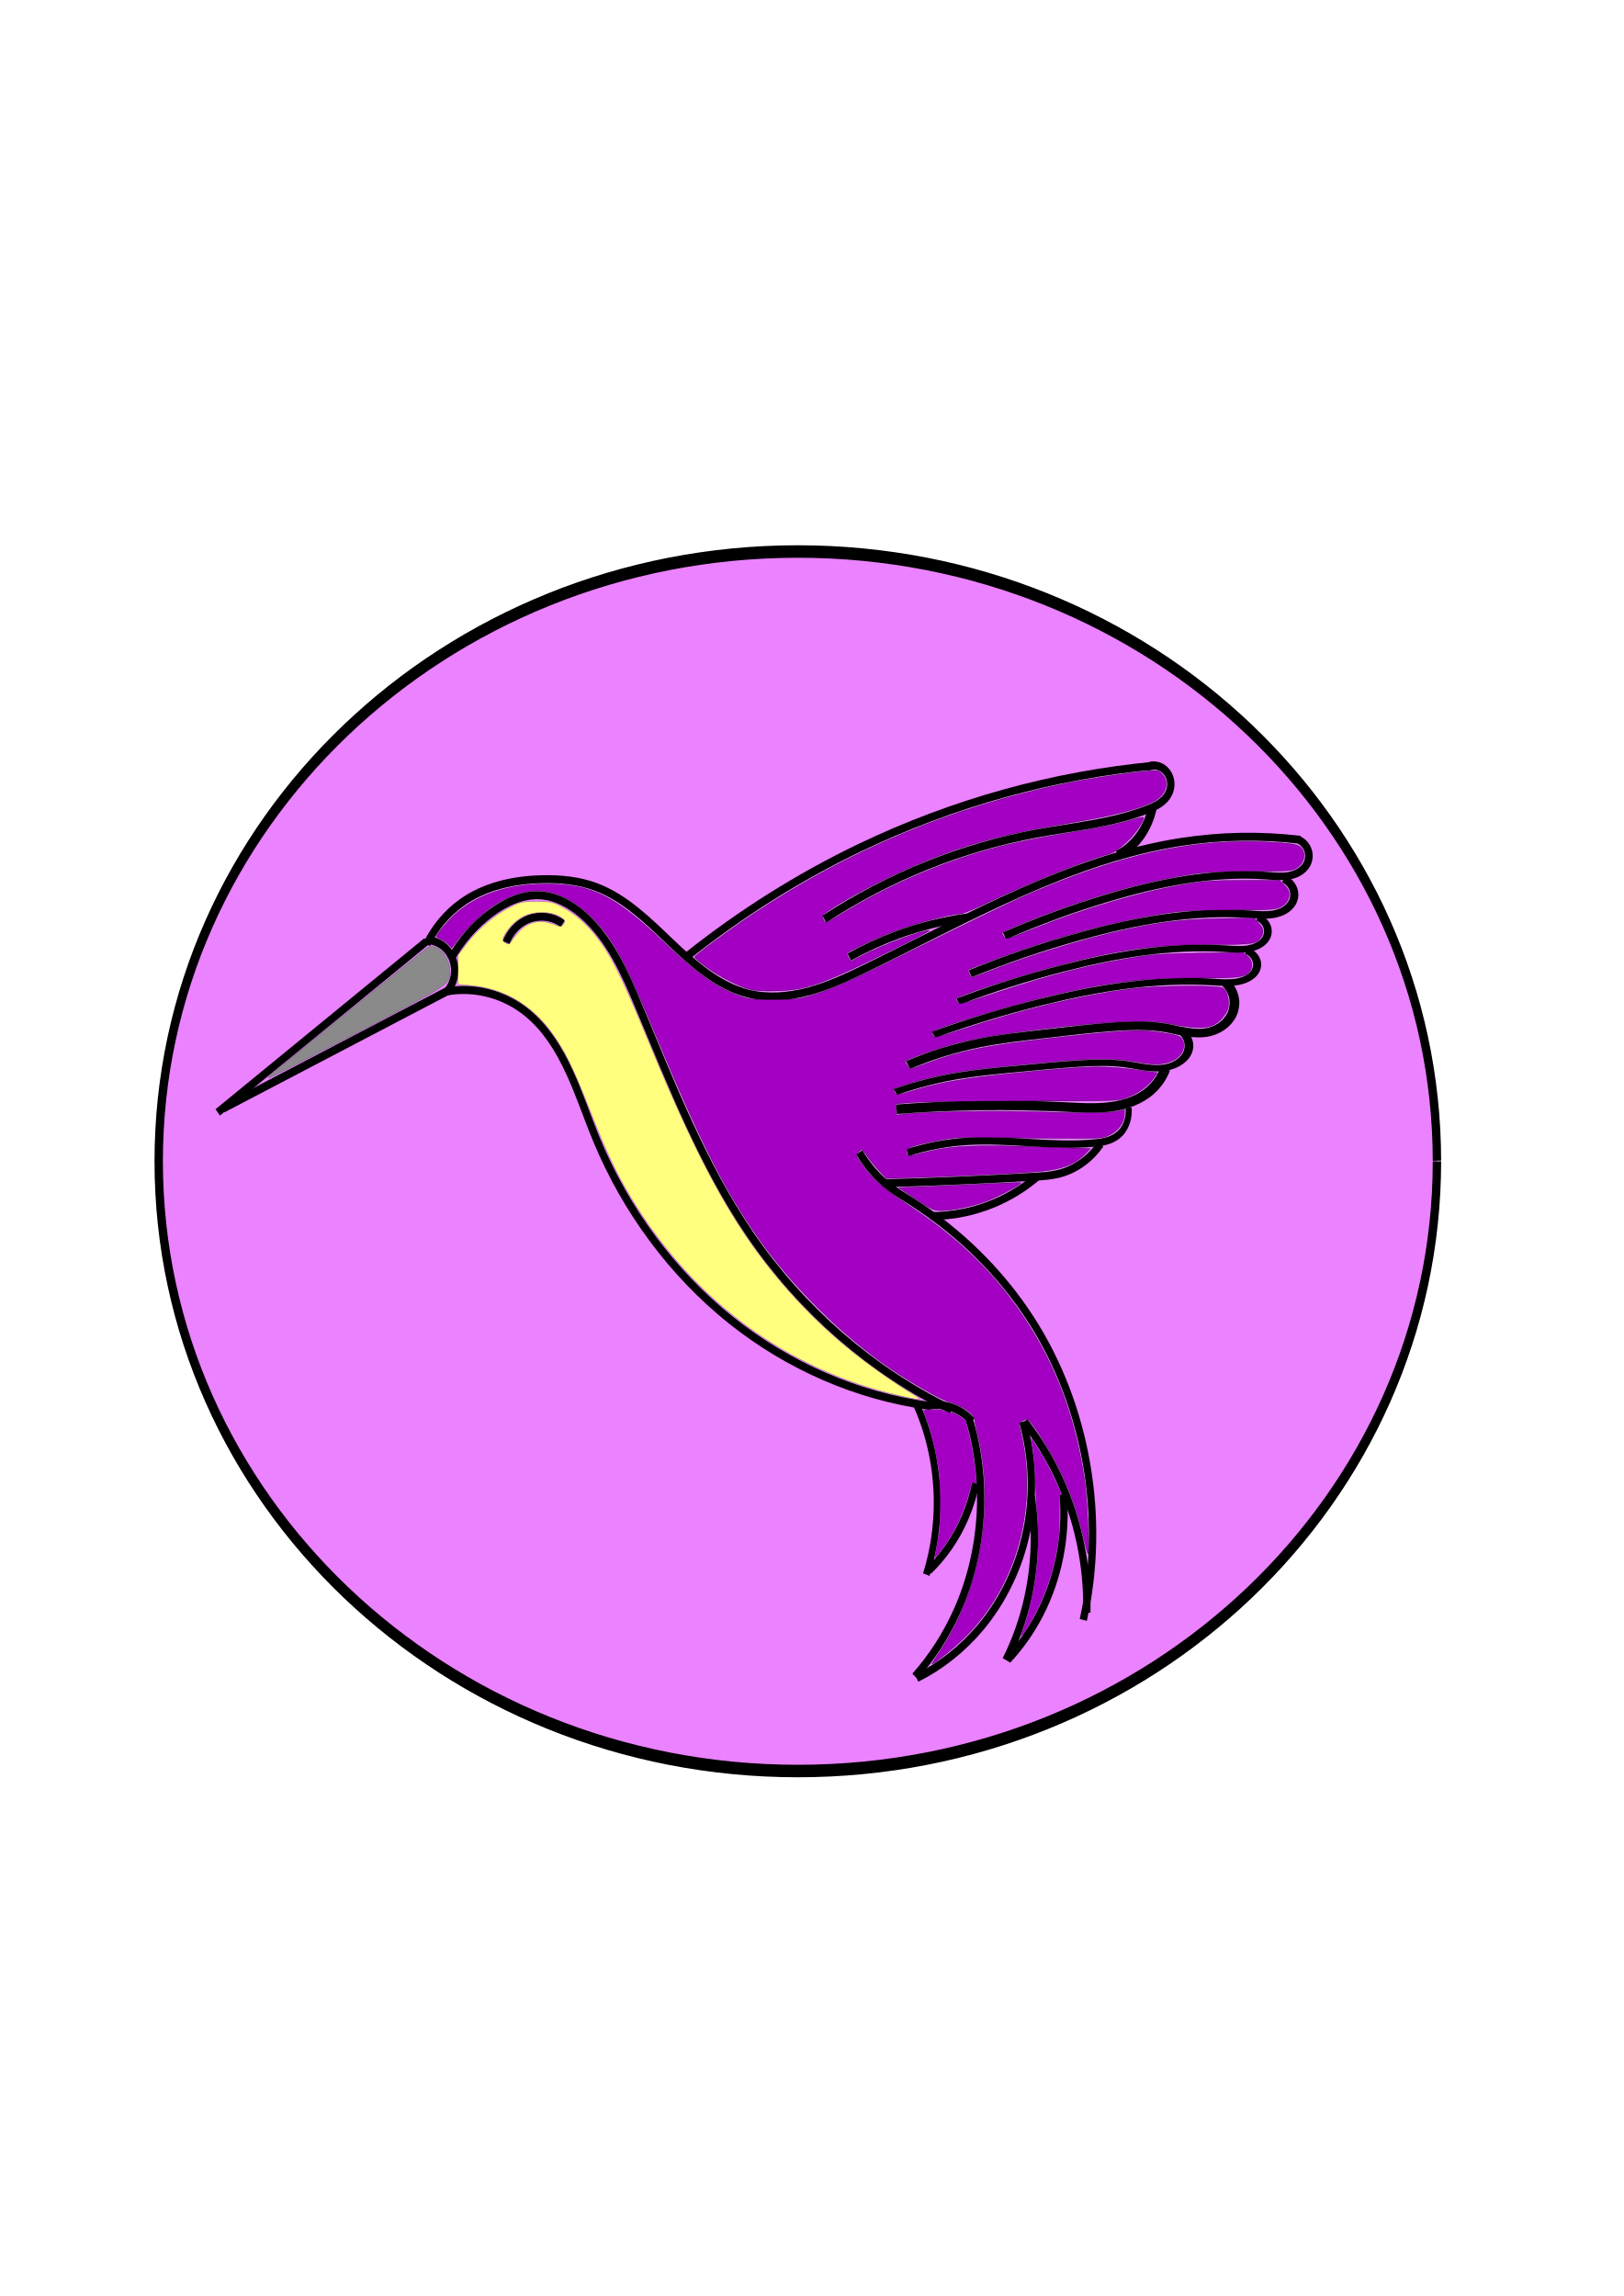
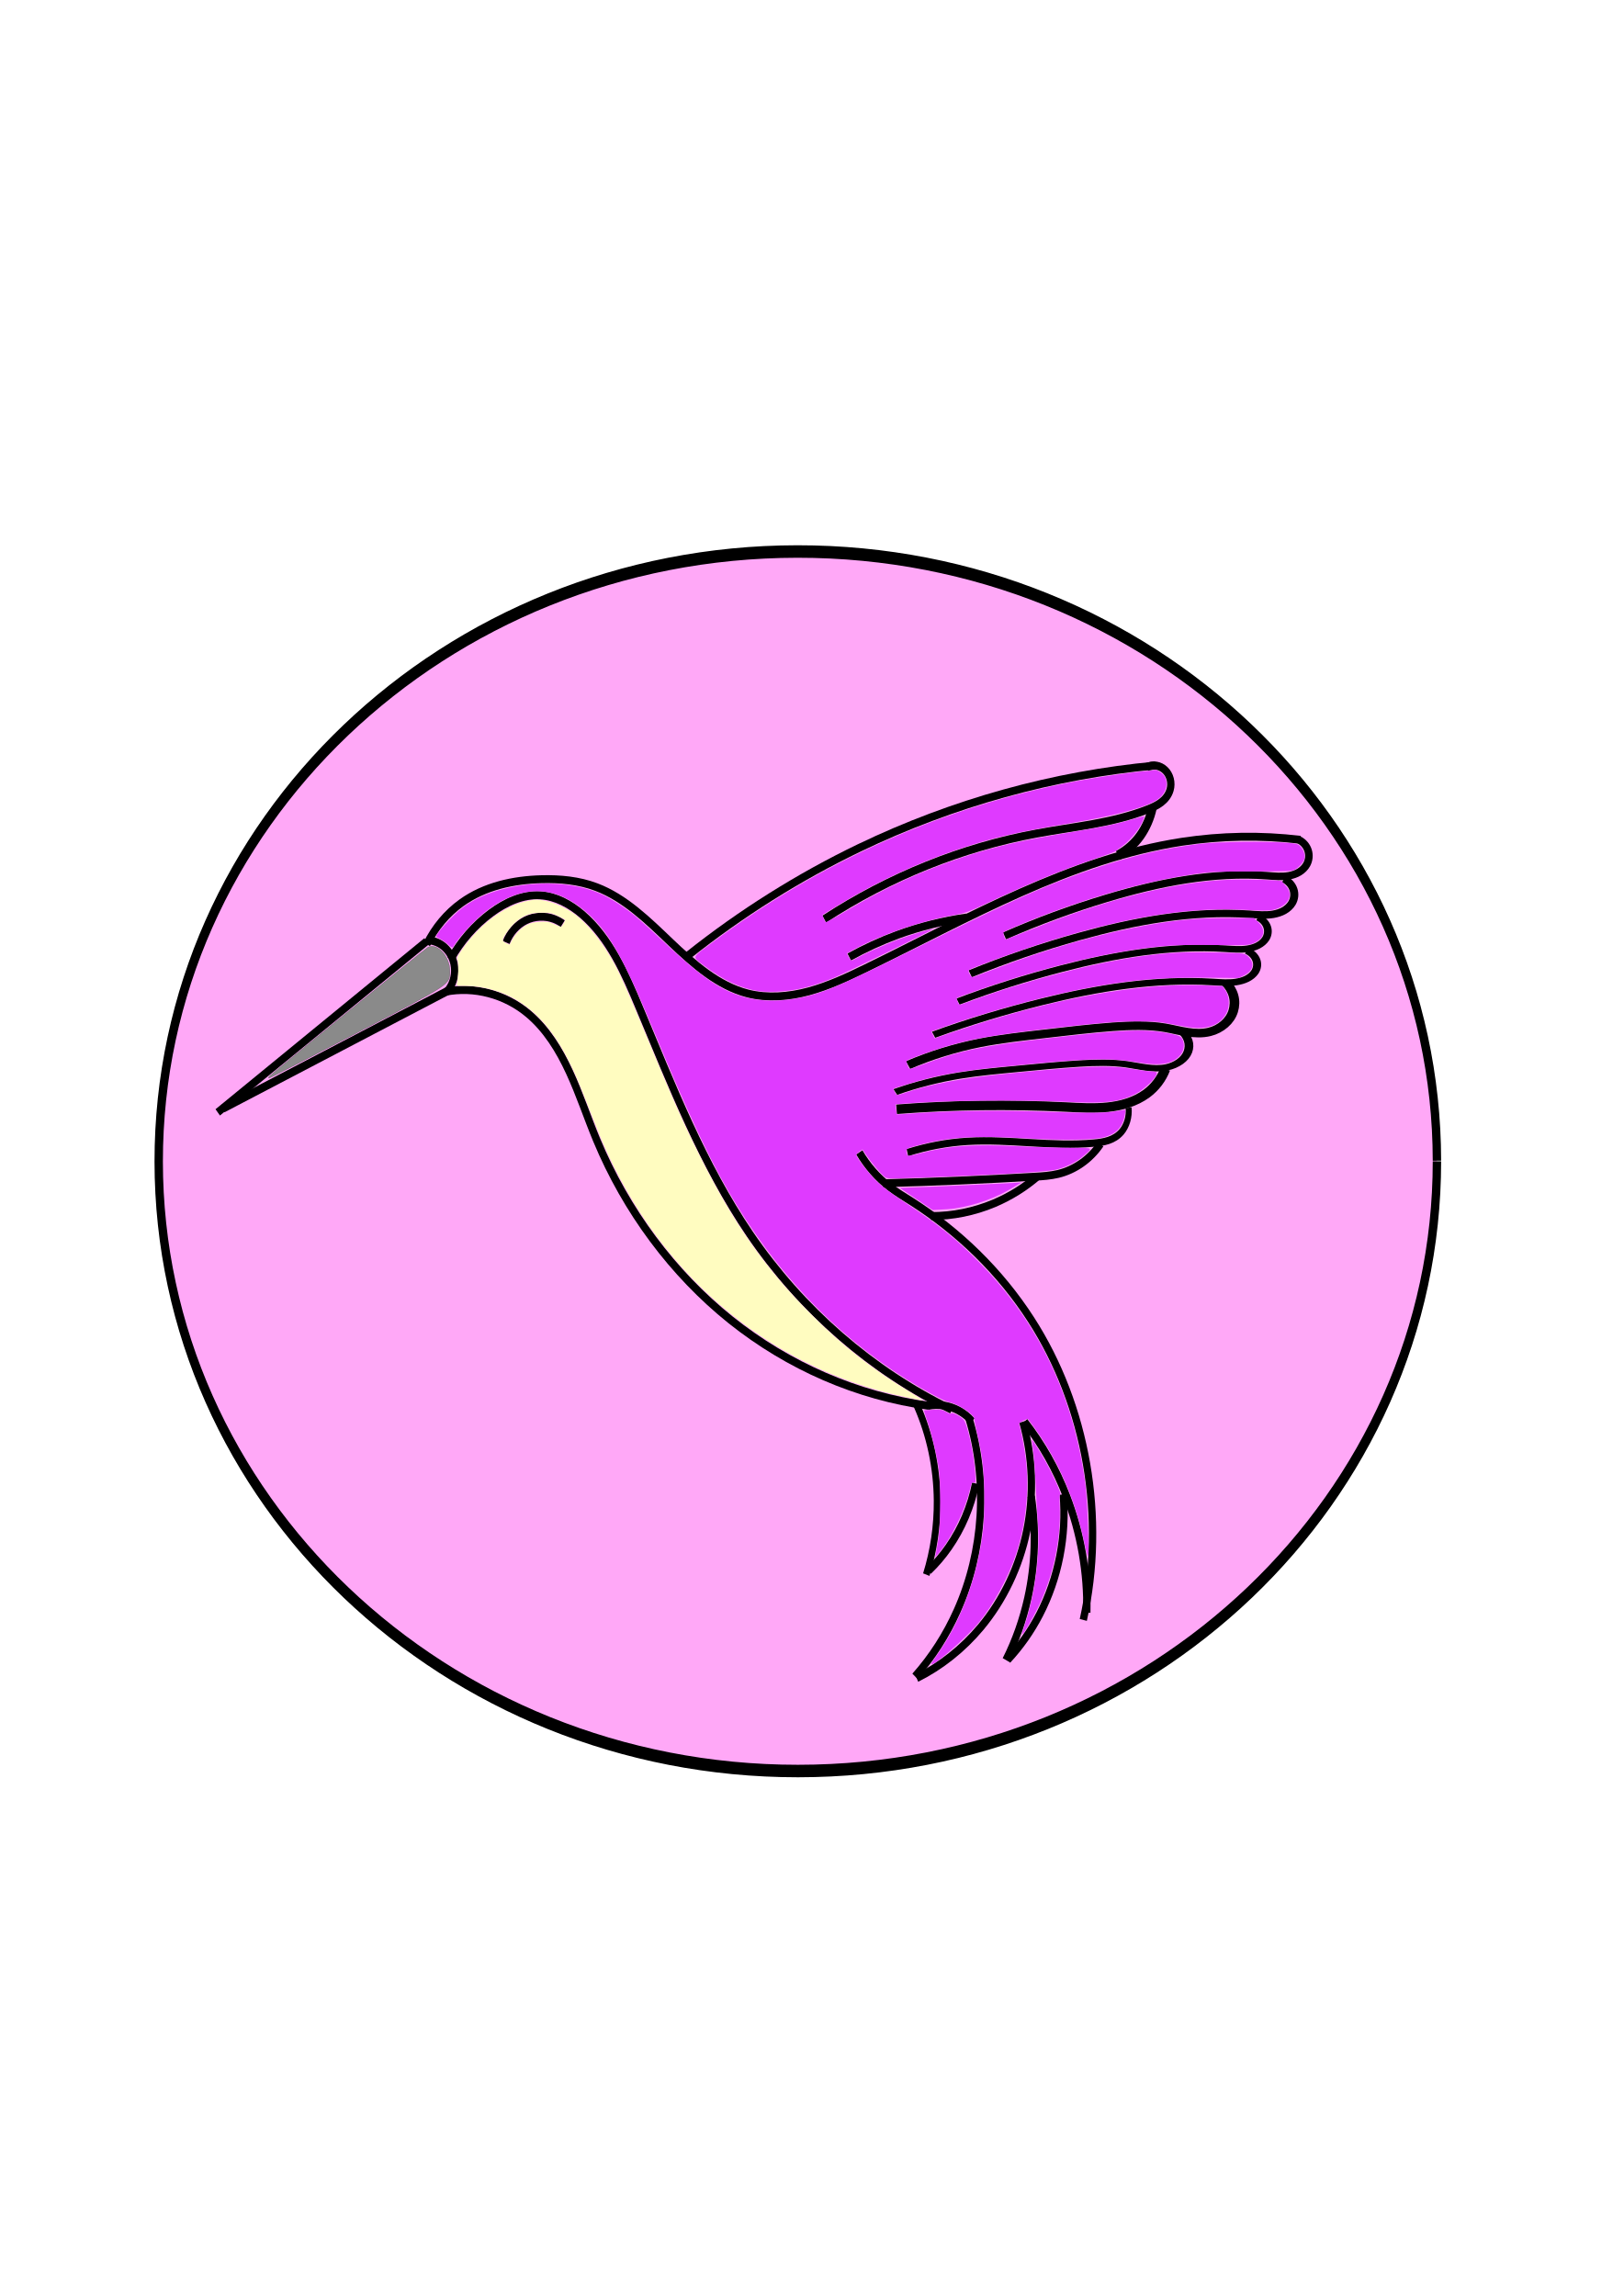
<svg xmlns="http://www.w3.org/2000/svg" width="210mm" height="297mm" viewBox="0 0 793.701 1122.52" version="1.1" id="svg1">
  <defs id="defs1">
    </defs>
-   <g id="layer3" transform="matrix(1.07537,0,0,1.603858,-0.7035177,-2.358312)">
-     <path style="display:inline;fill:#eb82ff;fill-opacity:1;fill-rule:evenodd;stroke:#000000;stroke-width:3.807;stroke-dasharray:none;stroke-opacity:1" id="path90" d="M 653.83,355.46 A 290.517,185.873 0 0 1 363.381,541.332 290.517,185.873 0 0 1 72.796,355.547 290.517,185.873 0 0 1 363.109,169.587 290.517,185.873 0 0 1 653.829,355.286" />
+   <g id="layer3" transform="matrix(1.07537,0,0,1.603858,-0.7035177,-2.358312)" style="display:inline">
+     <path style="display:inline;fill:#ffa8f7;fill-opacity:1;fill-rule:evenodd;stroke:#000000;stroke-width:3.807;stroke-dasharray:none;stroke-opacity:1" id="path90" d="M 653.83,355.46 A 290.517,185.873 0 0 1 363.381,541.332 290.517,185.873 0 0 1 72.796,355.547 290.517,185.873 0 0 1 363.109,169.587 290.517,185.873 0 0 1 653.829,355.286" />
  </g>
  <g id="layer1" transform="matrix(35.72,0,0,38.59192,78.43177,268.9885)">
    <path style="fill:none;stroke:#000000;stroke-width:0.1;stroke-opacity:1" d="m 3.644,4.992 c 0.112,-0.21 0.276,-0.392 0.474,-0.524 0.32,-0.213 0.714,-0.291 1.098,-0.3 0.253,-0.006 0.51,0.016 0.749,0.1 0.392,0.137 0.709,0.427 1.02,0.702 0.312,0.275 0.647,0.55 1.052,0.646 0.274,0.064 0.562,0.041 0.835,-0.027 0.273,-0.069 0.532,-0.181 0.788,-0.297 1.404,-0.634 2.793,-1.381 4.318,-1.598 0.537,-0.076 1.083,-0.085 1.622,-0.025 m -6.036,3.96 c 0.108,0.171 0.25,0.321 0.415,0.438 0.096,0.068 0.199,0.125 0.3,0.184 0.641,0.379 1.211,0.886 1.636,1.498 0.759,1.091 1.025,2.511 0.714,3.803" id="path2" />
    <path style="fill:none;stroke:#000000;stroke-width:0.1;stroke-opacity:1" d="m 3.719,5.042 c 0.082,0.006 0.162,0.038 0.224,0.092 0.062,0.054 0.107,0.128 0.125,0.208 0.025,0.112 -0.003,0.235 -0.075,0.324" id="path9" transform="translate(-0.049922,-0.09984399)" />
    <path style="fill:none;stroke:#000000;stroke-width:0.1;stroke-opacity:1" d="m 3.994,5.541 c 0.391,-0.071 0.81,0.031 1.123,0.275 0.243,0.188 0.419,0.451 0.556,0.726 0.138,0.275 0.241,0.566 0.367,0.846 0.399,0.887 1.03,1.669 1.812,2.248 0.783,0.578 1.715,0.951 2.681,1.072" id="path10" transform="matrix(1.01223,0,0,1.015179,-0.1456976,-0.03133276)" />
    <path style="fill:none;stroke:#000000;stroke-width:0.1;stroke-opacity:1" d="m 15.576,3.719 c 0.056,0.029 0.1,0.081 0.118,0.141 0.019,0.06 0.012,0.128 -0.018,0.183 -0.023,0.042 -0.059,0.077 -0.1,0.102 -0.041,0.025 -0.088,0.04 -0.135,0.049 -0.095,0.017 -0.192,0.006 -0.289,-9.401e-4 -0.716,-0.053 -1.434,0.092 -2.122,0.3 -0.459,0.139 -0.909,0.305 -1.348,0.499" id="path11" transform="matrix(1.035436,0,0,0.9543579,-0.5448065,0.1220583)" />
    <path style="fill:none;stroke:#000000;stroke-width:0.1;stroke-opacity:1" d="m 15.576,3.719 c 0.056,0.029 0.1,0.081 0.118,0.141 0.019,0.06 0.012,0.128 -0.018,0.183 -0.023,0.042 -0.059,0.077 -0.1,0.102 -0.041,0.025 -0.088,0.04 -0.135,0.049 -0.095,0.017 -0.192,0.006 -0.289,-9.401e-4 -0.716,-0.053 -1.434,0.092 -2.122,0.3 -0.459,0.139 -0.909,0.305 -1.348,0.499" id="path11-5" transform="matrix(1.102528,0,0,0.9438133,-1.798299,0.6545191)" />
    <path style="fill:none;stroke:#000000;stroke-width:0.1;stroke-opacity:1" d="m 15.576,3.719 c 0.056,0.029 0.1,0.081 0.118,0.141 0.019,0.06 0.012,0.128 -0.018,0.183 -0.023,0.042 -0.059,0.077 -0.1,0.102 -0.041,0.025 -0.088,0.04 -0.135,0.049 -0.095,0.017 -0.192,0.006 -0.289,-9.401e-4 -0.716,-0.053 -1.434,0.092 -2.122,0.3 -0.459,0.139 -0.909,0.305 -1.348,0.499" id="path11-54" transform="matrix(1.054227,0,0,0.8378913,-1.400904,1.5354)" />
    <path style="fill:none;stroke:#000000;stroke-width:0.1;stroke-opacity:1" d="m 15.576,3.719 c 0.056,0.029 0.1,0.081 0.118,0.141 0.019,0.06 0.012,0.128 -0.018,0.183 -0.023,0.042 -0.059,0.077 -0.1,0.102 -0.041,0.025 -0.088,0.04 -0.135,0.049 -0.095,0.017 -0.192,0.006 -0.289,-9.401e-4 -0.716,-0.053 -1.434,0.092 -2.122,0.3 -0.459,0.139 -0.909,0.305 -1.348,0.499" id="path11-541" transform="matrix(1.100846,0,0,0.836712,-2.280236,1.961781)" />
    <path style="fill:none;stroke:#000000;stroke-width:0.1;stroke-opacity:1" d="m 14.729,5.528 c 0.04,0.044 0.069,0.099 0.083,0.158 0.014,0.058 0.012,0.12 -0.004,0.178 -0.016,0.058 -0.048,0.111 -0.091,0.153 -0.043,0.042 -0.096,0.074 -0.154,0.09 -0.075,0.021 -0.155,0.017 -0.232,0.003 -0.077,-0.013 -0.152,-0.036 -0.229,-0.051 -0.178,-0.034 -0.362,-0.027 -0.543,-0.012 -0.237,0.02 -0.473,0.052 -0.709,0.083 -0.225,0.029 -0.451,0.057 -0.673,0.106 -0.257,0.058 -0.507,0.145 -0.744,0.26" id="path12" transform="matrix(1.318231,0,0,1.081087,-4.840063,-0.4998615)" />
    <path style="fill:none;stroke:#000000;stroke-width:0.1;stroke-opacity:1" d="m 14.729,5.528 c 0.04,0.044 0.069,0.099 0.083,0.158 0.014,0.058 0.012,0.12 -0.004,0.178 -0.016,0.058 -0.048,0.111 -0.091,0.153 -0.043,0.042 -0.096,0.074 -0.154,0.09 -0.075,0.021 -0.155,0.017 -0.232,0.003 -0.077,-0.013 -0.152,-0.036 -0.229,-0.051 -0.178,-0.034 -0.362,-0.027 -0.543,-0.012 -0.237,0.02 -0.473,0.052 -0.709,0.083 -0.225,0.029 -0.451,0.057 -0.673,0.106 -0.257,0.058 -0.507,0.145 -0.744,0.26" id="path12-2" transform="matrix(1.186116,0,0,0.8038553,-3.504443,1.642453)" />
    <path style="fill:none;stroke:#000000;stroke-width:0.1;stroke-opacity:1" d="m 13.737,6.614 c -0.037,0.102 -0.103,0.194 -0.189,0.26 -0.112,0.086 -0.252,0.128 -0.392,0.143 -0.14,0.015 -0.282,0.006 -0.423,-0.002 -0.567,-0.029 -1.135,-0.022 -1.701,0.024" id="path15" transform="matrix(1.359592,0,0,1.201304,-4.925541,-1.373118)" />
    <path style="fill:none;stroke:#000000;stroke-width:0.1;stroke-opacity:1" d="m 13.241,7.099 c 0.015,0.12 -0.03,0.247 -0.118,0.331 -0.06,0.057 -0.136,0.094 -0.216,0.116 -0.08,0.022 -0.162,0.031 -0.245,0.037 -0.703,0.053 -1.41,-0.059 -2.114,-0.024 -0.339,0.017 -0.676,0.069 -1.004,0.154" id="path16" transform="matrix(0.8187028,0,0,0.925647,2.408342,0.4920668)" />
    <path style="fill:none;stroke:#000000;stroke-width:0.1;stroke-opacity:1" d="m 12.863,7.524 c -0.139,0.19 -0.349,0.327 -0.579,0.378 -0.105,0.023 -0.212,0.03 -0.319,0.035 -0.692,0.038 -1.386,0.066 -2.079,0.083" id="path17" />
    <path style="fill:none;stroke:#000000;stroke-width:0.1;stroke-opacity:1" d="m 12.677,13.46 c 0.012,-0.504 -0.083,-1.01 -0.277,-1.475 -0.142,-0.342 -0.337,-0.662 -0.576,-0.945" id="path23" />
    <path style="fill:none;stroke:#000000;stroke-width:0.1;stroke-opacity:1" d="m 10.326,14.267 c 0.234,-0.244 0.429,-0.525 0.576,-0.83 0.365,-0.753 0.424,-1.649 0.161,-2.443" id="path31" />
    <path style="fill:none;stroke:#000000;stroke-width:0.1;stroke-opacity:1" d="m 10.349,14.29 c 0.331,-0.153 0.631,-0.374 0.876,-0.645 0.311,-0.345 0.531,-0.772 0.631,-1.226 0.1,-0.454 0.081,-0.934 -0.055,-1.378" id="path32" />
    <path style="fill:none;stroke:#000000;stroke-width:0.1;stroke-opacity:1" d="m 10.326,10.764 c 0.193,0.385 0.296,0.814 0.3,1.245 0.003,0.329 -0.052,0.658 -0.161,0.968" id="path52" transform="matrix(0.9238836,0,0,0.9687735,0.8118971,0.4064107)" />
    <path style="fill:none;stroke:#000000;stroke-width:0.1;stroke-opacity:1" d="m 10.51,12.93 c 0.102,-0.09 0.195,-0.191 0.277,-0.3 0.179,-0.238 0.306,-0.515 0.369,-0.807" id="path53" />
    <path style="fill:none;stroke:#000000;stroke-width:0.1;stroke-opacity:1" d="m 11.916,11.985 c 0.071,0.428 0.055,0.869 -0.046,1.291 -0.066,0.273 -0.166,0.537 -0.3,0.784" id="path54" />
    <path style="fill:none;stroke:#000000;stroke-width:0.1;stroke-opacity:1" d="m 11.593,14.059 c 0.172,-0.171 0.32,-0.365 0.438,-0.576 0.257,-0.459 0.372,-0.997 0.323,-1.521" id="path55" />
    <path style="fill:none;stroke:#000000;stroke-width:0.1;stroke-opacity:1" d="M 12.17,8.044 C 11.997,8.188 11.802,8.305 11.593,8.39 11.331,8.496 11.047,8.552 10.764,8.551" id="path56" transform="matrix(1.040998,0,0,0.9981761,-0.6609826,-0.1000975)" />
    <path style="fill:none;stroke:#000000;stroke-width:0.1;stroke-opacity:1" d="M 3.642,4.955 0.784,7.122" id="path63" />
    <path style="fill:none;stroke:#000000;stroke-width:0.104;stroke-opacity:1" d="M 4.032,5.534 0.854,7.074" id="path64" />
    <path style="fill:none;stroke:#000000;stroke-width:0.1;stroke-opacity:1" d="M 4.731,4.94 C 4.781,4.817 4.879,4.715 4.999,4.66 5.12,4.605 5.261,4.599 5.386,4.642 c 0.042,0.015 0.082,0.035 0.119,0.06" id="path69" transform="translate(0,0.02975744)" />
    <path style="fill:none;stroke:#000000;stroke-width:0.1;stroke-opacity:1" d="m 10.503,10.84 c 0.14,-0.026 0.288,-0.005 0.416,0.057 0.069,0.034 0.133,0.08 0.186,0.136" id="path70" />
    <path style="fill:none;stroke:#000000;stroke-width:0.1;stroke-opacity:1" d="M 7.22,5.134 C 7.95,4.597 8.738,4.139 9.566,3.77 10.846,3.201 12.222,2.847 13.618,2.728" id="path74" />
    <path style="fill:none;stroke:#000000;stroke-width:0.1;stroke-opacity:1" d="m 13.517,2.728 c 0.041,-0.019 0.087,-0.026 0.131,-0.019 0.044,0.006 0.087,0.026 0.12,0.055 0.034,0.029 0.059,0.069 0.071,0.112 0.012,0.043 0.012,0.09 -0.002,0.133 -0.02,0.064 -0.066,0.117 -0.121,0.155 -0.055,0.038 -0.117,0.063 -0.18,0.086 -0.488,0.175 -1.013,0.215 -1.524,0.301 -1.024,0.172 -2.015,0.534 -2.908,1.063" id="path75" transform="matrix(0.9998146,0,0,1.020474,-0.01792532,-0.0347309)" />
    <path style="fill:none;stroke:#000000;stroke-width:0.1;stroke-opacity:1" d="m 13.577,3.329 c -0.025,0.102 -0.074,0.199 -0.14,0.281 -0.07,0.086 -0.16,0.155 -0.261,0.201" id="path77" transform="matrix(1.181068,0,0,1.251282,-2.46077,-0.9012512)" />
    <path style="fill:none;stroke:#000000;stroke-width:0.1;stroke-opacity:1" d="M 10.99,4.653 C 10.676,4.695 10.367,4.769 10.068,4.873 9.847,4.951 9.632,5.045 9.426,5.154" id="path78" transform="matrix(1.027674,0,0,0.9987691,-0.2606113,0.00603271)" />
    <path style="fill:none;stroke:#000000;stroke-width:0.1;stroke-opacity:1" d="M 4.111,5.174 C 4.248,4.945 4.434,4.745 4.653,4.593 4.847,4.458 5.078,4.358 5.315,4.372 5.521,4.384 5.715,4.483 5.876,4.613 6.24,4.907 6.448,5.348 6.638,5.776 7.075,6.756 7.492,7.756 8.122,8.624 c 0.692,0.952 1.635,1.72 2.707,2.206" id="path79" transform="matrix(1.020767,0,0,1.00911,-0.2251017,-0.03913498)" />
-     <path style="fill:#fffe7f;fill-opacity:1;stroke:#000000;stroke-width:0.002;stroke-opacity:1" d="M 10.106,10.71 C 8.524,10.374 7.209,9.45 6.363,8.08 6.204,7.822 6.068,7.545 5.862,7.059 5.652,6.563 5.527,6.329 5.354,6.111 5.07,5.751 4.695,5.551 4.236,5.514 l -0.164,-0.013 0.002,-0.187 0.002,-0.187 0.108,-0.133 C 4.329,4.814 4.555,4.634 4.763,4.534 4.929,4.454 4.939,4.452 5.145,4.452 c 0.203,0 0.217,0.003 0.361,0.074 0.166,0.082 0.315,0.201 0.452,0.361 0.205,0.24 0.35,0.508 0.722,1.339 0.732,1.637 1.216,2.431 1.931,3.173 0.49,0.509 1.017,0.911 1.72,1.314 0.1,0.057 0.06,0.057 -0.226,-0.004 z M 4.89,4.851 C 5.017,4.71 5.196,4.67 5.384,4.741 c 0.101,0.038 0.11,0.036 0.149,-0.032 0.009,-0.015 -0.017,-0.041 -0.072,-0.07 -0.13,-0.069 -0.37,-0.065 -0.507,0.007 -0.099,0.052 -0.173,0.119 -0.238,0.217 -0.044,0.066 -0.042,0.091 0.012,0.116 0.036,0.017 0.049,0.015 0.065,-0.011 0.011,-0.018 0.054,-0.07 0.096,-0.117 z" id="path86" />
    <path style="fill:#8a8a8a;fill-opacity:1;stroke:#000000;stroke-width:0.002;stroke-opacity:1" d="M 1.495,6.661 C 1.558,6.603 3.613,5.055 3.658,5.032 3.782,4.967 3.961,5.143 3.961,5.329 3.961,5.504 3.997,5.482 2.695,6.112 2.04,6.429 1.495,6.689 1.485,6.689 c -0.011,-6.29e-5 -0.006,-0.012 0.01,-0.027 z" id="path87" />
-     <path style="fill:#a400c4;fill-opacity:1;stroke:#000000;stroke-width:0.073" d="m 456.962,761.177 c 0.406,-1.623 1.643,-8.602 2.101,-11.854 0.771,-5.471 0.655,-25.237 -0.18,-30.819 -1.349,-9.019 -3.679,-18.459 -6.281,-25.445 -0.69,-1.852 -1.255,-3.465 -1.256,-3.584 -9.8e-4,-0.118 2.039,-0.245 4.533,-0.281 4.278,-0.062 4.651,-0.009 6.582,0.938 1.471,0.721 2.122,0.884 2.312,0.576 0.357,-0.578 2.931,0.586 5.376,2.432 l 1.859,1.404 1.338,5.415 c 1.95,7.895 3.071,14.652 3.712,22.38 l 0.227,2.74 -1.144,-0.005 -1.144,-0.005 -1.041,4.012 c -3.096,11.929 -8.871,23.218 -16.232,31.731 -0.732,0.847 -0.905,0.929 -0.764,0.365 z" id="path7" transform="matrix(0.02799552,0,0,0.02591216,-2.195738,-6.970075)" />
-     <path style="fill:#a400c4;fill-opacity:1;stroke:#000000;stroke-width:0.073" d="m 499.135,799.79 c -0.006,-0.227 0.379,-1.458 0.856,-2.735 2.537,-6.789 5.199,-18.102 6.451,-27.415 1.096,-8.153 1.338,-22.287 0.514,-29.981 -0.344,-3.21 -0.753,-10.103 -0.91,-15.318 -0.253,-8.437 -0.805,-14.431 -1.797,-19.513 -0.176,-0.903 -0.274,-1.688 -0.218,-1.745 0.108,-0.11 3.932,5.878 6.122,9.587 2.21,3.743 8.665,17.068 8.665,17.888 0,0.091 -0.205,0.166 -0.456,0.166 -0.352,1.7e-4 -0.462,2.172 -0.482,9.574 -0.022,7.908 -0.164,10.462 -0.816,14.68 -2.319,14.997 -7.141,28.227 -14.757,40.484 -2.394,3.853 -3.157,4.894 -3.173,4.329 z" id="path8" transform="matrix(0.02799552,0,0,0.02591216,-2.195738,-6.970075)" />
-     <path style="fill:#a400c4;fill-opacity:1;stroke:#000000;stroke-width:0.146" d="m 366.782,483.723 c -5.645,-1.438 -15.2,-6.308 -21.572,-10.996 -3.109,-2.287 -5.653,-4.415 -5.653,-4.729 0,-0.837 17.088,-13.441 28.448,-20.984 47.623,-31.619 97.067,-52.313 152.819,-63.958 10.302,-2.152 31.052,-5.305 39.515,-6.005 5.86,-0.485 5.992,-0.459 7.842,1.537 3.802,4.102 1.692,10.267 -4.593,13.42 -7.459,3.742 -20.236,6.953 -42.398,10.656 -26.587,4.443 -43.906,8.811 -61.921,15.62 -19.204,7.258 -42.071,18.641 -54.584,27.171 -2.836,1.933 -3.012,2.238 -2.254,3.902 0.452,0.993 1.035,1.805 1.294,1.805 0.259,0 4.884,-2.659 10.278,-5.91 23.809,-14.349 51.963,-25.89 79.038,-32.401 5.653,-1.359 18.227,-3.802 27.944,-5.428 18.744,-3.137 24.531,-4.325 32.553,-6.686 2.747,-0.808 5.159,-1.304 5.361,-1.102 0.827,0.827 -3.917,8.008 -7.421,11.233 -5.838,5.373 -6.617,5.875 -11.116,7.162 -12.283,3.514 -36.914,13.48 -58.235,23.563 -6.039,2.856 -11.784,5.2 -12.765,5.208 -5.34,0.047 -24.421,5.303 -35.704,9.836 -7.691,3.089 -19.695,8.851 -19.695,9.453 0,0.853 1.762,4.051 2.132,3.869 0.232,-0.114 2.883,-1.481 5.892,-3.038 9.804,-5.073 30.189,-12.624 32.238,-11.942 0.411,0.137 -8.234,4.631 -19.21,9.986 -34.121,16.648 -40.88,19.024 -55.335,19.451 -6.003,0.177 -10.408,-0.059 -12.895,-0.692 z" id="path19" transform="matrix(0.02799552,0,0,0.02591216,-2.195738,-6.970075)" />
-     <path style="fill:#a400c4;fill-opacity:1;stroke:#000000;stroke-width:0.146" d="m 455.539,813.472 c 0,-0.133 1.834,-3.009 4.075,-6.391 19.867,-29.977 26.985,-72.107 18.047,-106.813 -0.62,-2.407 -1.132,-5.121 -1.139,-6.03 -0.019,-2.769 -6.224,-7.11 -12.627,-8.834 -3.652,-0.983 -18.696,-9.552 -28.416,-16.185 -23.755,-16.21 -48.152,-40.309 -64.775,-63.983 -16.53,-23.542 -28.132,-46.554 -50.83,-100.824 -10.398,-24.861 -15.512,-35.668 -20.6,-43.533 -8.925,-13.796 -21.087,-23.23 -32.277,-25.037 -8.091,-1.307 -17.576,1.343 -26.448,7.389 -4.84,3.298 -12.944,11.145 -16.626,16.097 l -3.088,4.154 -1.62,-1.724 c -0.891,-0.948 -2.572,-2.119 -3.736,-2.601 -1.164,-0.482 -2.116,-1.039 -2.116,-1.237 0,-1.05 5.727,-7.923 9.12,-10.942 10.895,-9.699 26.193,-14.77 44.582,-14.777 22.113,-0.009 33.076,5.446 57.765,28.739 16.257,15.338 24.843,21.483 35.882,25.683 5.232,1.991 5.996,2.08 17.507,2.049 11.001,-0.029 12.6,-0.205 18.601,-2.039 10.629,-3.248 20.617,-7.781 57.251,-25.981 19.062,-9.47 39.747,-19.462 45.965,-22.205 47.313,-20.867 84.175,-28.921 121.95,-26.645 12.553,0.757 13.827,1.168 15.265,4.929 0.95,2.483 -0.939,6.359 -3.851,7.903 -2.138,1.133 -4.823,1.297 -22.488,1.368 -15.176,0.061 -22.102,0.394 -28.448,1.367 -20.71,3.177 -43.414,9.326 -68.203,18.472 -11.732,4.329 -24.436,9.713 -24.436,10.357 0,0.287 0.453,1.141 1.007,1.898 0.965,1.319 1.555,1.158 14.191,-3.887 25.942,-10.357 54.215,-18.596 75.983,-22.143 8.079,-1.316 12.948,-1.612 27.113,-1.648 l 17.266,-0.044 1.96,1.824 c 2.825,2.629 3.447,4.715 2.255,7.568 -0.654,1.565 -1.976,2.857 -3.825,3.737 -2.535,1.206 -5.07,1.353 -24.709,1.434 -18.764,0.077 -23.391,0.323 -32.46,1.729 -20.736,3.215 -44.84,9.38 -68.933,17.631 -9.701,3.322 -25.85,9.345 -26.502,9.884 -0.2,0.165 1.107,3.089 1.708,3.82 0.096,0.117 3.416,-1.076 7.378,-2.651 18.873,-7.503 47.504,-16.32 66.515,-20.484 18.841,-4.127 28.308,-5.273 46.964,-5.687 l 17.283,-0.384 2.229,2.441 c 2.483,2.718 2.783,4.648 1.098,7.054 -2.308,3.295 -3.252,3.427 -25.128,3.513 -28.32,0.112 -44.364,2.371 -75.498,10.631 -18.645,4.947 -48.508,14.718 -48.508,15.872 0,0.281 0.416,1.079 0.923,1.773 0.856,1.17 2.208,0.836 18.419,-4.558 26.98,-8.977 47.575,-14.189 70.015,-17.722 7.355,-1.158 14.148,-1.565 30.272,-1.815 l 20.789,-0.322 2.128,1.751 c 2.38,1.959 2.877,5.381 1.094,7.531 -2.393,2.885 -4.965,3.208 -25.629,3.215 -25.889,0.009 -40.685,1.647 -66.18,7.325 -21.918,4.882 -63.516,17.471 -63.492,19.216 0.006,0.444 0.321,1.296 0.699,1.895 0.587,0.929 2.536,0.48 13.301,-3.066 30.662,-10.099 58.146,-16.725 83.005,-20.011 12.708,-1.68 43.582,-1.921 45.472,-0.356 1.746,1.446 2.94,6.094 2.36,9.187 -0.642,3.421 -4.834,8.074 -8.305,9.22 -3.846,1.269 -9.501,1.024 -19.102,-0.83 -7.473,-1.443 -9.901,-1.576 -22.248,-1.22 -22.305,0.643 -64.874,5.923 -81.644,10.127 -9.471,2.374 -26.679,8.403 -26.679,9.347 0,0.316 0.592,1.307 1.316,2.201 l 1.316,1.626 7.984,-2.934 c 16.877,-6.203 28.345,-8.542 59.443,-12.126 27.561,-3.176 42.789,-4.36 48.475,-3.769 8.939,0.93 15.098,2.129 16.105,3.135 3.139,3.139 1.464,8.696 -3.364,11.159 -4.233,2.16 -8.82,2.485 -16.388,1.162 -14.461,-2.528 -23.539,-2.32 -61.638,1.411 -21.136,2.07 -29.208,3.244 -40.12,5.837 -8.85,2.103 -18.976,5.333 -18.942,6.043 0.013,0.268 0.439,1.033 0.946,1.701 0.85,1.117 1.581,1.014 9.194,-1.294 12.89,-3.908 24.916,-5.997 47.828,-8.308 38.491,-3.883 45.163,-4.013 64.789,-1.26 l 6.433,0.902 -2.197,3.033 c -2.7,3.727 -7.52,7.119 -13.052,9.187 -4.109,1.535 -4.991,1.563 -50.502,1.6 -25.476,0.021 -49.849,0.331 -54.161,0.69 l -7.842,0.652 v 2.889 c 0,2.628 0.149,2.853 1.641,2.492 5.1,-1.235 41.245,-2.104 62.55,-1.503 27.417,0.773 40.12,0.689 44.314,-0.294 l 3.1,-0.727 -0.012,2.293 c -0.02,3.781 -2.826,7.814 -6.896,9.909 -3.6,1.853 -3.748,1.866 -21.154,1.831 -9.641,-0.019 -25.735,-0.173 -35.764,-0.342 -16.506,-0.277 -19.032,-0.155 -26.625,1.291 -12.906,2.458 -16.048,3.546 -16.048,5.558 0,0.921 0.172,1.846 0.383,2.057 0.211,0.211 3.411,-0.385 7.112,-1.324 14.767,-3.746 24.446,-4.192 62.738,-2.892 l 19.536,0.663 -2.03,2.153 c -5.518,5.854 -12.326,8.311 -25.675,9.267 -13.211,0.946 -36.973,2.068 -56.229,2.654 l -15.683,0.478 -3.699,-3.93 c -2.034,-2.161 -4.622,-5.324 -5.75,-7.029 -1.128,-1.705 -2.285,-3.1 -2.571,-3.1 -0.286,0 -1.101,0.643 -1.812,1.429 -1.25,1.381 -1.183,1.583 2.019,6.069 4.769,6.683 10.654,11.817 22.522,19.648 24.634,16.254 42.363,33.537 56.779,55.35 15.638,23.662 25.231,49.73 29.504,80.172 1.226,8.732 2.423,35.72 1.549,34.915 -0.275,-0.253 -1.29,-3.955 -2.255,-8.226 -2.462,-10.895 -6.338,-21.941 -11.286,-32.163 -4.017,-8.298 -11.627,-20.78 -14.738,-24.173 -1.335,-1.456 -1.576,-1.488 -3.616,-0.47 -1.297,0.647 -2.033,1.488 -1.81,2.07 0.207,0.539 0.889,3.465 1.517,6.503 7.313,35.403 -3.31,72.522 -27.774,97.044 -4.84,4.852 -16.33,14.184 -16.33,13.264 z" id="path26" transform="matrix(0.02799552,0,0,0.02591216,-2.195738,-6.970075)" />
-     <path style="fill:#a400c4;fill-opacity:1;stroke:#000000;stroke-width:0.146" d="m 447.64,586.193 -8.264,-5.554 13.005,-0.497 c 7.153,-0.273 20.5,-0.875 29.661,-1.337 9.161,-0.462 16.79,-0.705 16.954,-0.542 0.551,0.551 -10.535,6.505 -16.263,8.734 -7.034,2.738 -17.502,4.957 -22.818,4.839 -3.726,-0.083 -4.6,-0.485 -12.276,-5.644 z" id="path27" transform="matrix(0.02799552,0,0,0.02591216,-2.195738,-6.970075)" />
+     <path style="fill:#df3aff;fill-opacity:1;stroke:#ed7f7d;stroke-width:0" d="m 447.888,586.191 -8.076,-5.404 16.845,-0.665 c 9.264,-0.366 22.647,-0.962 29.739,-1.326 l 12.895,-0.661 -6.19,3.653 c -8.22,4.852 -21.015,8.866 -29.916,9.385 l -7.221,0.422 z" id="path4" transform="matrix(0.02799552,0,0,0.02591216,-2.195738,-6.970075)" />
+     <path style="fill:#df3aff;fill-opacity:1;stroke:#ed7f7d;stroke-width:0" d="m 455.19,813.413 c 0,-0.141 1.12,-1.826 2.489,-3.744 11.277,-15.804 19.083,-35.858 22.334,-57.38 0.908,-6.01 1.133,-9.809 1.144,-19.342 0.016,-13.339 -0.738,-20.426 -3.345,-31.464 -0.871,-3.688 -1.564,-7.203 -1.539,-7.811 0.083,-2.046 -7.989,-7.353 -12.458,-8.191 -2.162,-0.406 -12.084,-5.718 -20.219,-10.824 -36.152,-22.695 -64.932,-53.07 -87.717,-92.581 -9.807,-17.006 -20.157,-39.226 -35.608,-76.448 -16.134,-38.866 -23.095,-50.974 -34.915,-60.728 -15.065,-12.432 -30.827,-12.289 -47.574,0.432 -5.462,4.149 -13.733,13.083 -16.209,17.508 -0.384,0.686 -0.792,0.507 -2.624,-1.148 -1.193,-1.078 -2.957,-2.289 -3.918,-2.691 -0.962,-0.402 -1.748,-0.926 -1.748,-1.165 0,-1.521 7.83,-10.175 12.47,-13.782 16.211,-12.603 47.399,-15.915 67.604,-7.178 4.96,2.145 12.75,7.218 18.185,11.843 2.269,1.931 8.42,7.531 13.669,12.444 16.734,15.665 25.606,21.968 35.921,25.516 10.186,3.504 23.276,3.371 36.29,-0.37 8.748,-2.514 18.423,-6.909 52.611,-23.898 47.539,-23.623 62.929,-30.445 86.138,-38.183 18.173,-6.059 33.502,-9.595 50.548,-11.659 8.343,-1.01 32.031,-1.304 42.012,-0.52 5.334,0.419 5.728,0.529 7.076,1.971 1.528,1.635 2.289,4.297 1.731,6.054 -0.509,1.603 -2.754,4.087 -4.588,5.077 -1.431,0.773 -3.843,0.876 -21.215,0.911 -17.408,0.035 -20.483,0.167 -27.492,1.185 -21.679,3.148 -44.762,9.328 -70.821,18.962 -8.663,3.203 -22.165,8.814 -22.845,9.494 -0.439,0.439 0.531,3.614 1.104,3.614 0.143,0 5.975,-2.291 12.961,-5.092 36.862,-14.777 70.057,-23.103 96.261,-24.144 8.374,-0.333 26.081,0.232 25.901,0.826 -0.061,0.201 0.635,1.114 1.546,2.029 4.454,4.472 1.428,10.21 -6.299,11.944 -1.913,0.429 -5.243,0.425 -12.895,-0.017 -29.022,-1.676 -62.003,3.886 -103.159,17.398 -12.228,4.014 -31.596,11.167 -32.391,11.962 -0.739,0.739 1.122,3.805 2.127,3.506 0.475,-0.141 5.042,-1.868 10.148,-3.838 26.719,-10.307 53.948,-18.027 77.731,-22.04 13.509,-2.279 22.403,-3.017 36.366,-3.015 l 13.001,0.002 2.102,2.04 c 3.798,3.686 3.08,7.626 -1.822,9.999 -2.746,1.329 -2.755,1.33 -24.767,1.104 -8.978,-0.092 -15.518,0.122 -21.406,0.701 -19.871,1.954 -43.37,7.03 -70.195,15.165 -8.231,2.496 -28.687,9.55 -29.209,10.072 -0.338,0.338 0.945,3.379 1.425,3.379 0.209,0 2.804,-0.899 5.766,-1.998 26.172,-9.709 59.84,-18.557 82.445,-21.666 13.702,-1.885 21.131,-2.288 36.246,-1.968 13.681,0.29 14.396,0.355 15.919,1.439 0.877,0.624 1.927,1.931 2.333,2.904 1.09,2.609 -0.249,5.087 -3.692,6.83 l -2.578,1.306 -15.217,-0.168 c -24.56,-0.272 -40.648,1.26 -64.431,6.132 -20.255,4.15 -47.364,11.755 -66.426,18.635 l -4.228,1.526 0.81,1.698 0.81,1.698 10.382,-3.519 c 46.819,-15.869 89.342,-23.716 121.298,-22.385 l 9.077,0.378 1.363,2.059 c 1.976,2.987 2.22,7.672 0.569,10.976 -2.247,4.498 -6.443,7.003 -12.321,7.354 -2.985,0.178 -5.877,-0.159 -12.637,-1.474 -8.095,-1.575 -9.536,-1.705 -18.824,-1.699 -10.532,0.007 -17.571,0.583 -43.843,3.588 -26.089,2.984 -37.344,4.983 -50.548,8.978 -6.995,2.116 -17.518,5.969 -18.22,6.671 -0.342,0.342 0.68,3.16 1.48,4.08 0.083,0.095 2.896,-0.868 6.253,-2.139 17.85,-6.761 29.139,-9.161 59.748,-12.702 40.274,-4.659 49.531,-4.999 62.268,-2.284 3.193,0.681 4.158,1.113 4.853,2.174 1.31,1.999 1.192,5.234 -0.268,7.365 -3.395,4.956 -9.908,6.293 -21.129,4.337 -12.439,-2.168 -22.48,-2.062 -50.369,0.531 -29.108,2.706 -39.028,4.05 -51.072,6.918 -5.291,1.26 -17.688,4.965 -18.215,5.443 -0.164,0.149 0.426,1.331 1.346,2.696 0.339,0.503 1.291,0.352 4.273,-0.678 12.641,-4.366 27.862,-7.22 50.553,-9.477 37.643,-3.745 49.334,-4.164 60.967,-2.186 3.623,0.616 7.613,1.12 8.867,1.12 1.254,0 2.425,0.236 2.604,0.525 0.999,1.616 -5.529,8.171 -10.649,10.691 -7.744,3.812 -14.625,4.584 -32.942,3.694 -23.421,-1.138 -61.774,-0.719 -80.317,0.877 l -3.722,0.32 0.313,2.391 c 0.172,1.315 0.363,2.455 0.424,2.532 0.061,0.078 3.22,-0.096 7.02,-0.385 17.515,-1.335 41.54,-1.714 62.356,-0.985 24.01,0.841 32.901,0.785 38.169,-0.238 2.128,-0.413 3.973,-0.651 4.1,-0.528 0.128,0.123 -0.043,1.534 -0.379,3.135 -1.147,5.468 -4.324,8.658 -10.169,10.211 -4.892,1.299 -19.885,1.533 -36.507,0.57 -27.235,-1.579 -39.703,-0.759 -55.427,3.645 -5.128,1.436 -5.004,1.293 -3.997,4.63 0.125,0.414 1.852,0.147 5.681,-0.88 14.259,-3.825 26.467,-4.703 49.221,-3.537 7.814,0.4 18.88,0.728 24.591,0.728 11.78,0 11.424,-0.223 6.446,4.023 -3.628,3.095 -9.182,5.774 -13.993,6.752 -5.091,1.034 -33.582,2.656 -68.601,3.905 -12.209,0.436 -13.245,0.404 -14.442,-0.446 -1.636,-1.161 -6.685,-7.131 -9.072,-10.727 l -1.828,-2.755 -1.513,1.077 c -0.832,0.592 -1.513,1.314 -1.513,1.603 0,1.174 5.566,8.461 9.446,12.368 3.018,3.038 6.742,5.885 13.724,10.492 17.252,11.383 25.9,18.375 37.717,30.498 28.427,29.162 45.332,64.756 51.051,107.49 1.107,8.27 2.098,36.254 1.256,35.459 -0.226,-0.214 -1.05,-3.463 -1.831,-7.221 -4.22,-20.314 -12.887,-40.121 -24.462,-55.901 -1.637,-2.232 -3.014,-4.109 -3.059,-4.172 -0.045,-0.063 -1.063,0.371 -2.262,0.964 -1.564,0.774 -2.103,1.318 -1.909,1.928 0.873,2.752 2.524,11.462 3.14,16.564 1.824,15.125 0.119,32.083 -4.693,46.68 -3.637,11.031 -11.047,24.696 -18.051,33.285 -6.366,7.807 -23.446,22.639 -23.446,20.359 z" id="path8" transform="matrix(0.02799552,0,0,0.02591216,-2.195738,-6.970075)" />
+     <path style="fill:#df3aff;fill-opacity:1;stroke:#ed7f7d;stroke-width:0" d="m 457.482,759.51 c 1.791,-9.699 2.043,-12.715 2.067,-24.758 0.02,-9.895 -0.178,-13.868 -0.914,-18.311 -1.206,-7.287 -3.453,-16.308 -5.505,-22.103 -0.889,-2.511 -1.523,-4.659 -1.409,-4.774 0.114,-0.114 2.16,-0.265 4.546,-0.334 3.808,-0.111 4.582,0.025 6.325,1.109 1.367,0.85 2.099,1.054 2.346,0.654 0.401,-0.649 3.743,0.945 5.849,2.79 1.968,1.724 5.23,16.343 5.907,26.479 0.313,4.683 0.288,4.844 -0.712,4.582 -0.919,-0.24 -1.141,0.174 -1.956,3.658 -2.411,10.301 -9.231,24.029 -15.532,31.266 l -1.347,1.547 z" id="path13" transform="matrix(0.02799552,0,0,0.02591216,-2.195738,-6.970075)" />
+     <path style="fill:#df3aff;fill-opacity:1;stroke:#ed7f7d;stroke-width:0" d="m 499.56,798.93 c -0.006,-0.305 0.578,-2.278 1.297,-4.384 5.102,-14.94 7.654,-34.774 6.465,-50.252 -0.327,-4.255 -0.813,-12.843 -1.081,-19.084 -0.268,-6.241 -0.822,-13.549 -1.233,-16.24 -0.41,-2.691 -0.674,-4.965 -0.585,-5.053 0.231,-0.231 3.861,5.601 6.947,11.16 3.551,6.395 7.479,15.22 6.865,15.424 -0.298,0.099 -0.396,2.471 -0.245,5.948 0.694,16.021 -3.116,33.959 -10.431,49.11 -3.075,6.369 -7.975,14.56 -7.999,13.372 z" id="path14" transform="matrix(0.02799552,0,0,0.02591216,-2.195738,-6.970075)" />
+     <path style="fill:#df3aff;fill-opacity:1;stroke:#ed7f7d;stroke-width:0" d="m 370.858,484.57 c -8.79,-1.369 -17.305,-5.334 -26.573,-12.373 -6.175,-4.69 -6.57,-3.59 4.149,-11.573 53.651,-39.957 113.367,-66.401 177.679,-78.682 9.602,-1.834 27.586,-4.469 33.496,-4.91 2.253,-0.168 4.273,-0.415 4.491,-0.549 0.858,-0.53 4.086,1.369 5.069,2.982 2.04,3.346 0.984,7.885 -2.504,10.762 -4.922,4.06 -20.585,8.436 -44.162,12.337 -25.556,4.229 -36.691,6.83 -54.159,12.654 -19.129,6.377 -38.913,15.498 -56.439,26.019 -5.226,3.137 -9.609,5.812 -9.741,5.943 -0.301,0.301 0.92,3.299 1.486,3.648 0.231,0.143 4.437,-2.151 9.346,-5.097 19.356,-11.616 36.925,-19.73 57.669,-26.634 15.806,-5.261 29.218,-8.342 53.769,-12.355 14.44,-2.36 22.09,-3.987 29.457,-6.266 2.796,-0.865 5.228,-1.428 5.405,-1.251 0.177,0.177 -0.47,1.848 -1.437,3.714 -2.001,3.859 -6.308,8.753 -9.786,11.118 -1.298,0.883 -2.497,1.806 -2.664,2.051 -0.167,0.245 -4.708,1.917 -10.092,3.716 -16.127,5.388 -32.408,12.097 -53.68,22.118 -8.059,3.796 -10.111,4.547 -14.438,5.284 -16.622,2.828 -36.119,9.497 -50.023,17.111 l -3.199,1.752 0.845,1.771 c 0.465,0.974 1.092,1.769 1.394,1.765 0.302,-0.003 1.594,-0.605 2.87,-1.338 3.577,-2.051 13.028,-6.294 19.6,-8.798 6.188,-2.358 16.926,-5.6 17.301,-5.225 0.349,0.349 -43.357,21.781 -49.023,24.039 -10.953,4.365 -18.608,6.177 -27.595,6.533 -2.979,0.118 -6.809,-0.003 -8.511,-0.268 z" id="path18" transform="matrix(0.02799552,0,0,0.02591216,-2.195738,-6.970075)" />
+     <path style="fill:#fffcc0;fill-opacity:1;stroke:#ed7f7d;stroke-width:0" d="M 443.327,683.212 C 374.477,668.943 318.947,620.751 291.728,551.644 c -2.067,-5.248 -5.269,-13.372 -7.116,-18.053 -9.226,-23.385 -18.867,-36.748 -32.297,-44.766 -7.005,-4.182 -16.517,-6.813 -24.629,-6.813 -4.668,0 -4.72,-0.014 -4.343,-1.161 0.663,-2.018 0.898,-9.596 0.347,-11.177 -0.48,-1.376 -0.291,-1.864 2.009,-5.203 9.354,-13.578 22.707,-22.98 34.788,-24.494 5.921,-0.742 15.325,2.746 21.892,8.118 6.111,5 12.69,13.462 17.948,23.085 2.989,5.47 6.912,14.272 14.826,33.269 14.108,33.862 18.734,44.286 26.9,60.606 16.323,32.622 31.813,54.754 53.822,76.901 15.71,15.809 30.362,27.36 49.031,38.656 3.734,2.259 6.473,4.093 6.087,4.076 -0.386,-0.018 -3.835,-0.682 -7.665,-1.475 z M 253.642,455.125 c 3.209,-3.114 5.691,-4.195 10.261,-4.468 3.454,-0.206 4.308,-0.068 6.897,1.117 1.625,0.744 3.152,1.353 3.395,1.353 0.411,0 2.014,-2.669 2.014,-3.354 0,-0.171 -1.564,-1.043 -3.476,-1.937 -3.058,-1.431 -4.004,-1.625 -7.866,-1.614 -5.671,0.017 -9.258,1.367 -13.197,4.966 -2.717,2.483 -5.878,7.067 -5.889,8.54 -0.003,0.368 0.75,0.989 1.671,1.38 l 1.676,0.71 1.181,-2.302 c 0.649,-1.266 2.149,-3.242 3.332,-4.39 z" id="path19" transform="matrix(0.02799552,0,0,0.02591216,-2.195738,-6.970075)" />
  </g>
</svg>
